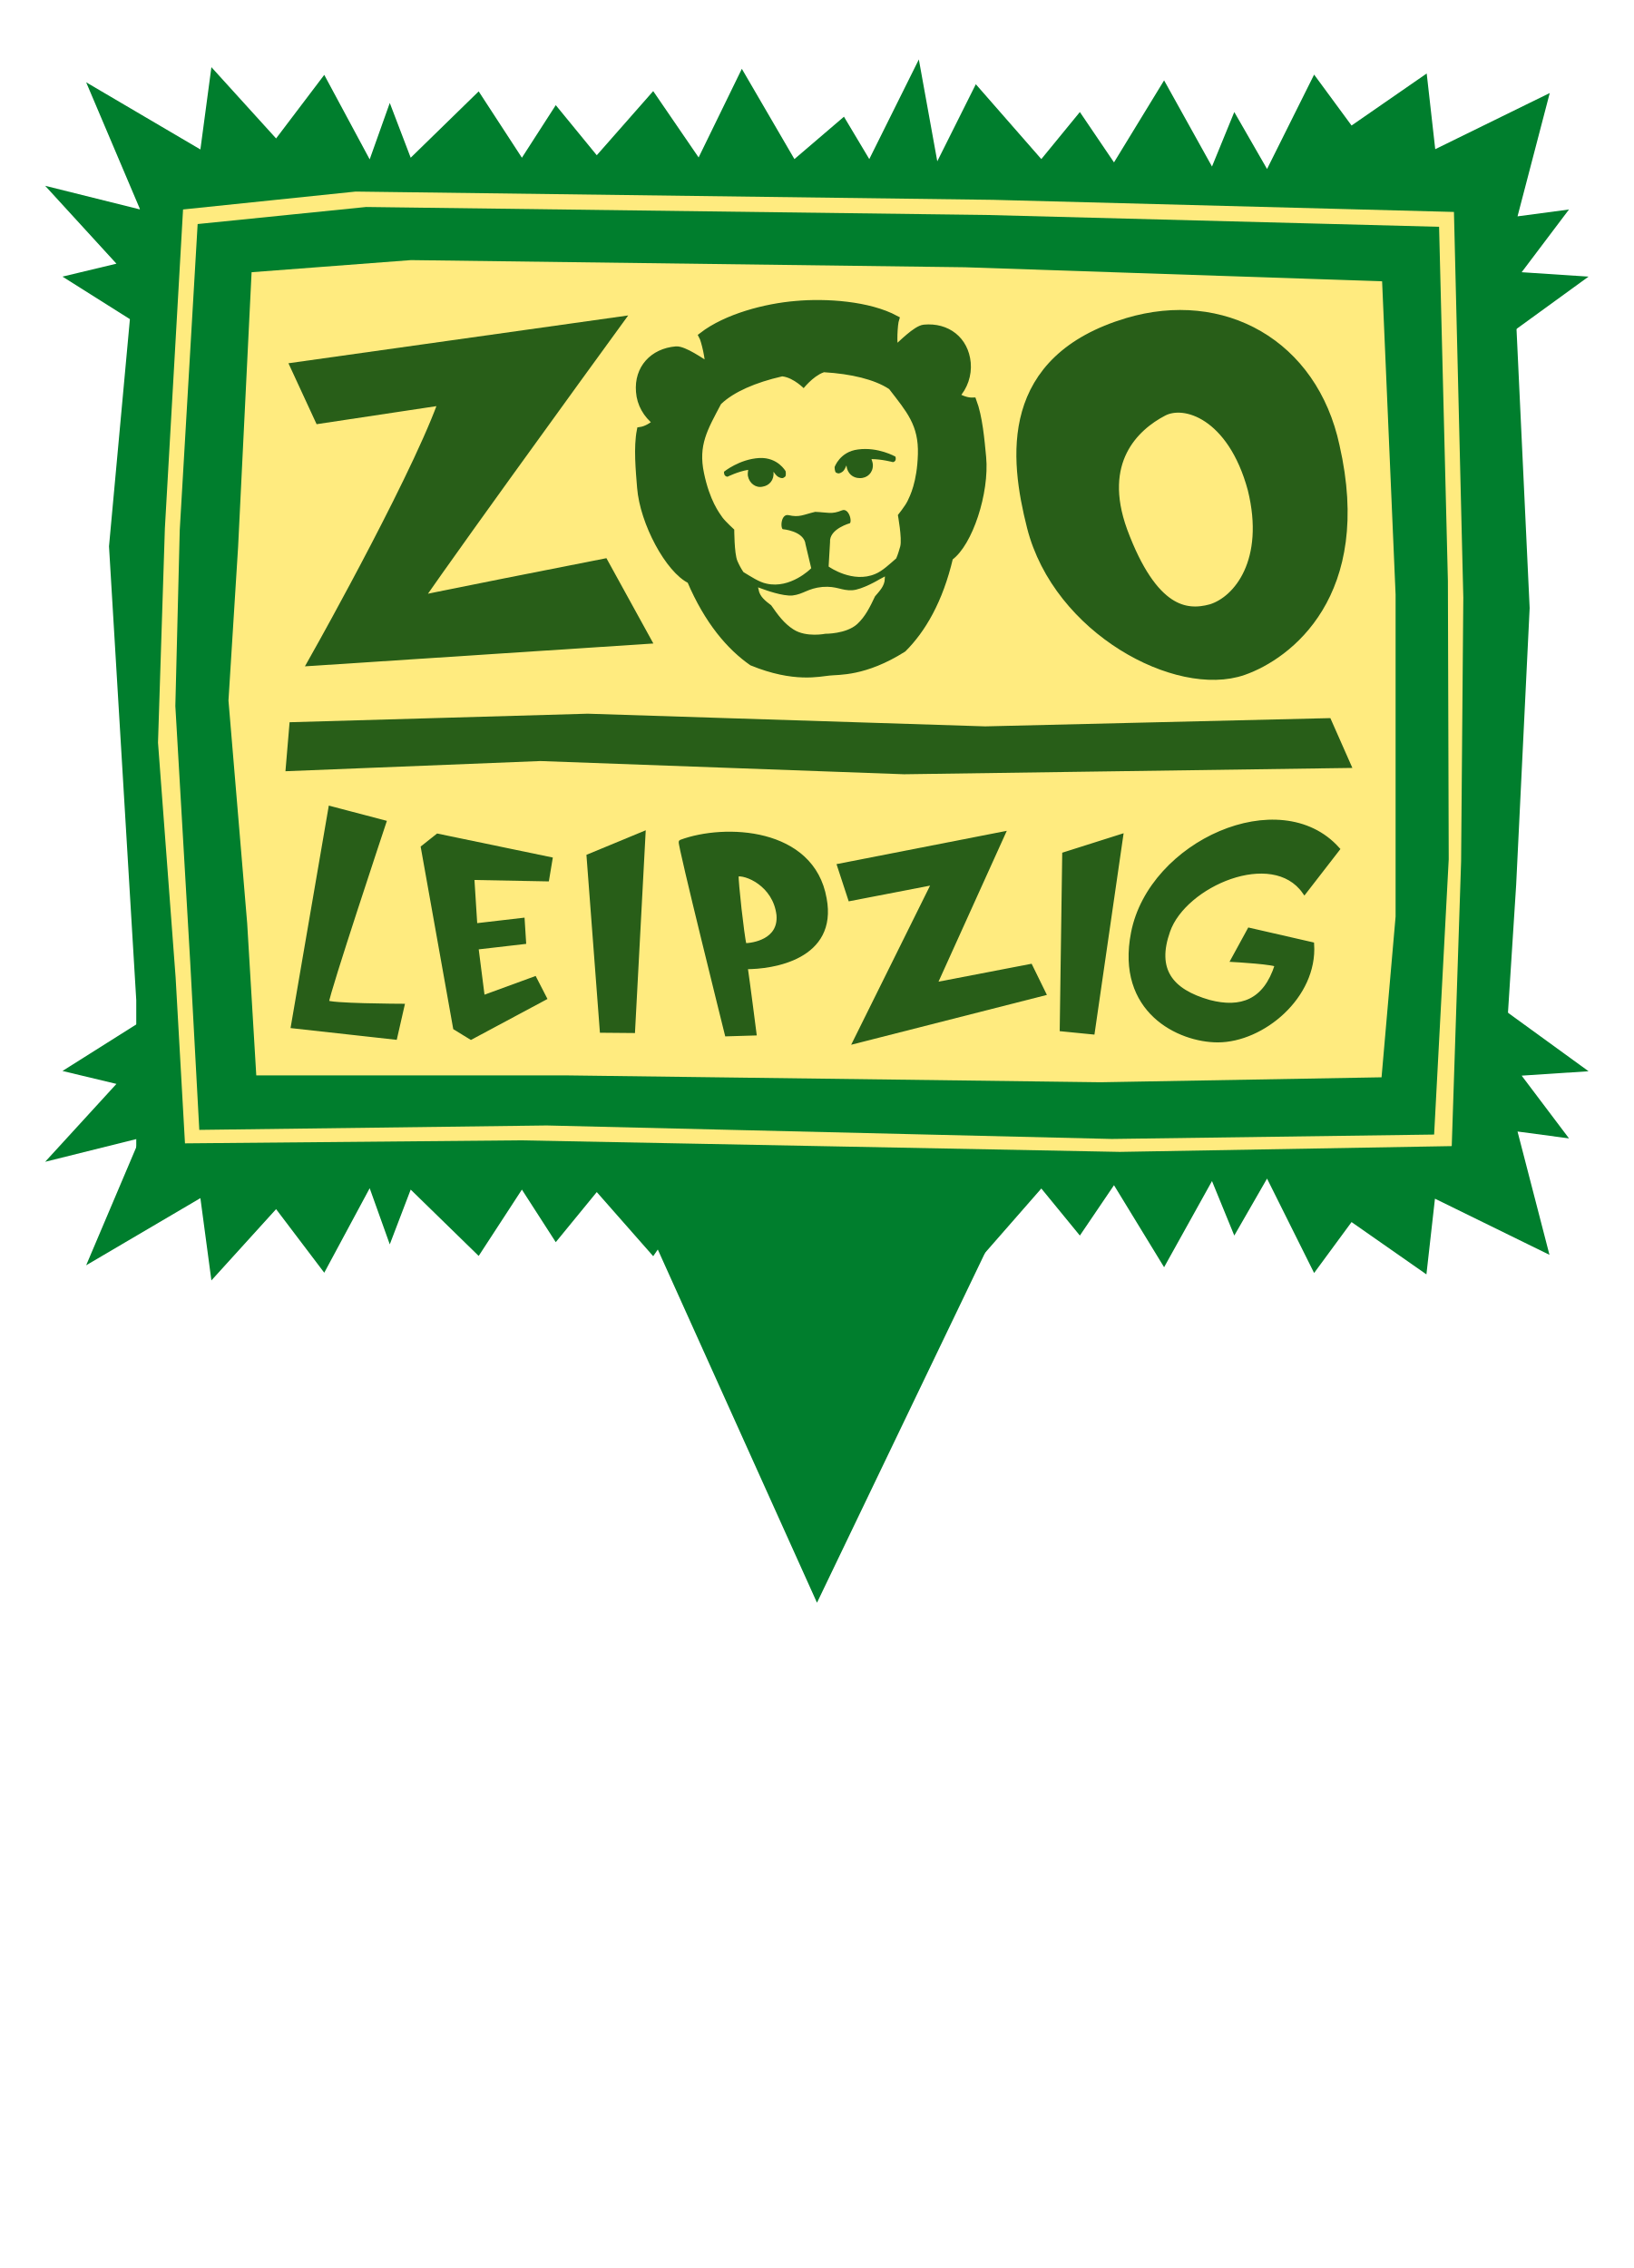
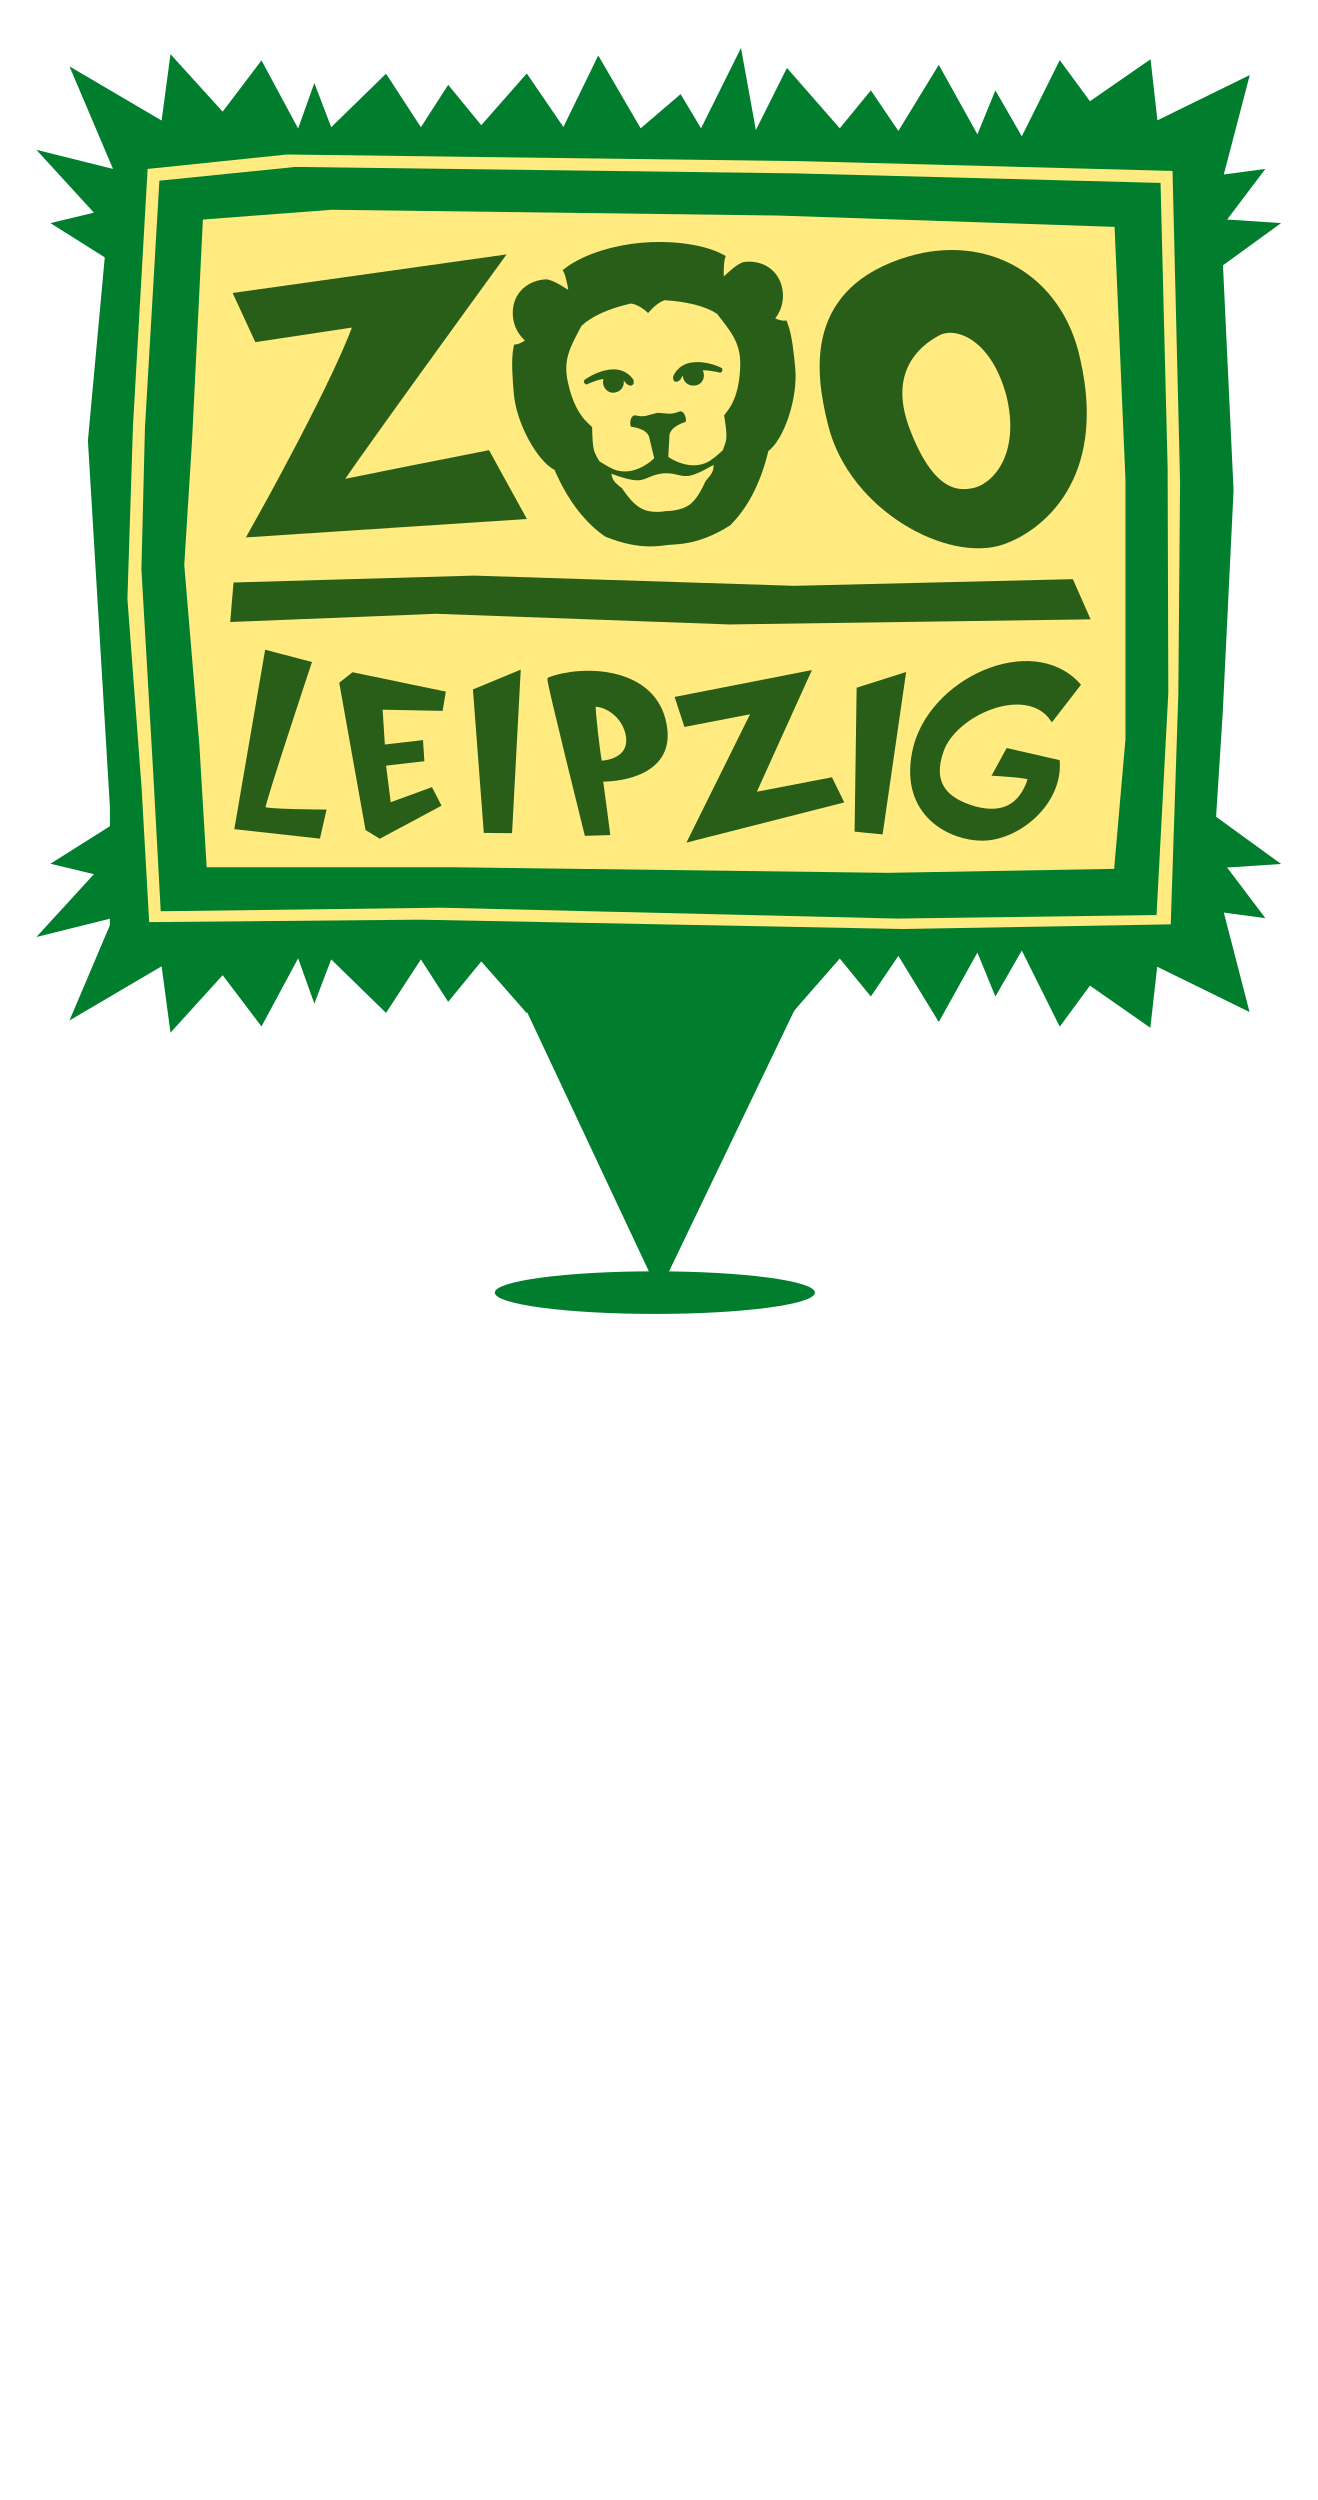
- <svg xmlns="http://www.w3.org/2000/svg" version="1.1" id="Layer_1" x="0px" y="0px" viewBox="0 0 593.5 824" style="enable-background:new 0 0 593.5 824;" xml:space="preserve">
+ <svg xmlns="http://www.w3.org/2000/svg" version="1.1" id="Layer_1" x="0px" y="0px" viewBox="0 0 593.5 1126.2" style="enable-background:new 0 0 593.5 1126.2;" xml:space="preserve">
  <style type="text/css">
	.st0{fill:#007E2D;}
	.st1{fill:#FFEB7F;}
	.st2{fill:#285E18;stroke:#285E18;stroke-width:1.631;stroke-miterlimit:3.864;}
	.st3{fill-rule:evenodd;clip-rule:evenodd;fill:#285E18;stroke:#285E18;stroke-width:1.631;stroke-miterlimit:3.864;}
	.st4{fill-rule:evenodd;clip-rule:evenodd;fill:#285E18;}
	.st5{fill:none;stroke:#285E18;stroke-width:1.631;stroke-miterlimit:3.864;}
	.st6{fill:#285E18;stroke:#285E18;stroke-width:1.698;stroke-miterlimit:3.864;}
	.st7{fill:none;stroke:#285E18;stroke-width:8.029;stroke-miterlimit:3.864;}
	.st8{fill:#285E18;}
	.st9{fill:#285E18;stroke:#285E18;stroke-width:8.029;stroke-miterlimit:3.864;}
	.st10{fill:#285E18;stroke:#285E18;stroke-width:2.508;stroke-miterlimit:3.864;}
	.st11{fill:#FFEB7F;stroke:#FFEB7F;stroke-width:0.918;stroke-miterlimit:3.864;}
</style>
-   <path class="st0" d="M134.3,431.7l-16.5,30.7l-17.5-23.1l-23.5,25.9l-4-29.9l-41.5,24.4l19.6-46.2l-34.5,8.6l25.9-28.3l-19.6-4.7  l29.8-18.8l493.2-3.9l31.4,22.8l-24.3,1.6l17.2,22.8l-18.7-2.5l11.6,44.8l-41.6-20.4l-3.1,27.5L491,444l-13.6,18.5l-17.1-34.3  l-11.9,20.7l-8.1-19.8l-17.4,31.3l-18.2-29.8l-12.4,18.3l-14-17.1l-23.8,27.2l-14-28l-6.7,37l-18-36.2L305,474.2l-16.4-42.5  l-19.1,32.8l-15.7-32.2l-16.5,24.1l-20.5-23.3l-14.9,18.2l-12.3-19.1l-15.7,24.1l-24.7-24.1l-7.6,19.9L134.3,431.7z M134.3,57.9  l-16.5-30.7l-17.5,23.1L76.8,24.4l-4,29.9L31.3,29.9l19.6,46.2l-34.5-8.6l25.9,28.3l-19.6,4.7l29.8,18.8l493.2,4l31.4-22.8  l-24.3-1.6L570,76.1l-18.7,2.5L563,33.8l-41.6,20.4l-3.1-27.5L491,45.6l-13.6-18.5l-17.1,34.3l-11.9-20.7l-8.1,19.8l-17.4-31.3  l-18.2,29.8l-12.4-18.3l-14,17.1l-23.8-27.2l-14,28l-6.7-37l-18,36.2l-9.2-15.4l-18,15.4l-19.1-32.8l-15.7,32.2l-16.5-24.1  l-20.5,23.3l-14.9-18.2l-12.3,19.1l-15.7-24.1l-24.7,24.1l-7.6-19.9L134.3,57.9z" />
+   <path class="st0" d="M134.3,431.7l-16.5,30.7l-17.5-23.1l-23.5,25.9l-4-29.9l-41.5,24.4l19.6-46.2l-34.5,8.6l25.9-28.3l-19.6-4.7  l29.8-18.8l493.2-3.9l31.4,22.8l-24.3,1.6l17.2,22.8l-18.7-2.5l11.6,44.8l-41.6-20.4l-3.1,27.5L491,444l-13.6,18.5l-17.1-34.3  l-11.9,20.7l-8.1-19.8l-17.4,31.3l-18.2-29.8l-12.4,18.3l-14-17.1L354.5,459l-14-28l-6.7,37l-18-36.2L305,474.2l-16.4-42.5  l-19.1,32.8l-15.7-32.2l-16.5,24.1l-20.5-23.3l-14.9,18.2l-12.3-19.1l-15.7,24.1l-24.7-24.1l-7.6,19.9L134.3,431.7z M134.3,57.9  l-16.5-30.7l-17.5,23.1L76.8,24.4l-4,29.9L31.3,29.9l19.6,46.2l-34.5-8.6l25.9,28.3l-19.6,4.7l29.8,18.8l493.2,4l31.4-22.8  l-24.3-1.6L570,76.1l-18.7,2.5L563,33.8l-41.6,20.4l-3.1-27.5L491,45.6l-13.6-18.5l-17.1,34.3l-11.9-20.7l-8.1,19.8l-17.4-31.3  L404.7,59l-12.4-18.3l-14,17.1l-23.8-27.2l-14,28l-6.7-37l-18,36.2l-9.2-15.4l-18,15.4L269.5,25l-15.7,32.2l-16.5-24.1l-20.5,23.3  l-14.9-18.2l-12.3,19.1l-15.7-24.1l-24.7,24.1l-7.6-19.9L134.3,57.9z" />
  <path class="st0" d="M51.9,64.8l66.1-6.9l243.4,3.2l187.7,19.6l6.6,140.2l-4.9,100.6l-6.6,103l-129.8-3.8l-228,10.4l-136.9-1.7v-66  l-9.9-164.9L51.9,64.8z" />
  <path class="st1" d="M66.5,76.1l-6.6,115.8l-2.5,77.9l6.4,85.3l3.4,60.3l121.7-1.1l217.9,4.2l120.6-2.1l3.4-103.4l0.8-95.9L528.2,77  l-167.5-4.4l-231.5-3L66.5,76.1z" />
  <path class="st0" d="M71.8,81.4l61.2-6.2l225.3,2.9l164.5,4.3L526,211l0.3,101.2l-5.3,100l-117.1,1.6l-205.3-4.9l-126.2,1.6l-3.3-61  l-5.4-93l1.6-63.9L71.8,81.4z" />
-   <path class="st1" d="M91.4,98.9l-4.9,99.8L83,254.5l6.8,81l3.3,55.2h112.1l194.6,2.5l102.1-1.8l5.1-58.4V216l-4.9-113.8l-151.5-5.1  l-201.3-2.6L91.4,98.9z" />
+   <path class="st1" d="M91.4,98.9l-4.9,99.8L83,254.5l6.8,81l3.3,55.2h112.1l194.6,2.5l102.1-1.8L507,333V216l-4.9-113.8l-151.5-5.1  l-201.3-2.6L91.4,98.9z" />
  <path class="st2" d="M146.1,365.5c0,0-27.4-0.1-27.4-1.4c0-2.8,20.8-65.3,20.8-65.3l-19.4-5.1l-13.6,79.1l37,4.1L146.1,365.5z" />
  <path class="st3" d="M199.9,312.2l-40.9-8.5l-5.3,4.2l11.7,65.5l5.7,3.5l26.7-14.3l-3.6-7l-19.7,7.2l1,1l-2.5-19.6l17.3-2l-0.5-7.9  l-17.2,2l-1.1-17.4h0.9l26.3,0.5L199.9,312.2z" />
  <path class="st2" d="M233.7,302.9l-19.8,8.2l4.8,63.3l11.2,0.1L233.7,302.9z" />
  <path class="st4" d="M299.5,326.5c-4.4-25.2-36.3-26.5-52.1-20.6c-0.6,0.3,16.7,69.8,16.7,69.8l9.9-0.3c0,0-2.3-18-3.2-24.1  C280.8,351.4,303.5,347.8,299.5,326.5L299.5,326.5z M282.9,332.4c0.8,9.6-9.4,11.1-12.5,11.1c-0.9-4-3-22.8-2.9-25.8  C270.8,316.8,281.6,321.2,282.9,332.4L282.9,332.4z" />
  <path class="st5" d="M299.5,326.5c-4.4-25.2-36.3-26.5-52.1-20.6c-0.6,0.3,16.7,69.8,16.7,69.8l9.9-0.3c0,0-2.3-18-3.2-24.1  C280.8,351.4,303.5,347.8,299.5,326.5L299.5,326.5z M282.9,332.4c0.8,9.6-9.4,11.1-12.5,11.1c-0.9-4-3-22.8-2.9-25.8  C270.8,316.8,281.6,321.2,282.9,332.4L282.9,332.4z" />
  <path class="st2" d="M407.2,303.9l-20.5,6.5l-0.9,63.5l11.1,1.1L407.2,303.9z M485.9,308.5c-20.9-23.3-67.8-2.3-74.2,30.4  c-5.6,28.4,16.7,39,30.7,39c16.2,0,35.4-15.9,34.2-34.8l-22.7-5.2l-5.9,10.8c0,0,16.3,0.9,15.9,2c-4.2,13.3-13.1,16.4-24.6,13.4  c-14.1-4-20-11.8-15-25.9c5.9-16.9,38-30.7,49.6-14.2L485.9,308.5z" />
  <path class="st6" d="M379.1,360.9l-4.8-9.8l-34.8,6.7l24.8-54.8L305,314.6l3.9,11.9l30.5-5.9l-28.6,57.7L379.1,360.9z" />
  <path class="st4" d="M482.7,162.6c-7.7-35.9-39.1-53.1-72.4-43.2c-43.1,12.9-39.6,46.5-33.3,71.4c9.2,36.3,51.4,58.5,73.9,50.6  C466,236.1,494.7,215.1,482.7,162.6z M457.2,177.1c6.7,27-5.3,42.8-16.5,46.3c-10.7,3-23.8,0.5-35-29.7  c-9.7-26.7,4.6-40.5,15.8-46.3C431,142.5,449.6,149,457.2,177.1z" />
  <path class="st7" d="M482.7,162.6c-7.7-35.9-39.1-53.1-72.4-43.2c-43.1,12.9-39.6,46.5-33.3,71.4c9.2,36.3,51.4,58.5,73.9,50.6  C466,236.1,494.7,215.1,482.7,162.6z M457.2,177.1c6.7,27-5.3,42.8-16.5,46.3c-10.7,3-23.8,0.5-35-29.7  c-9.7-26.7,4.6-40.5,15.8-46.3C431,142.5,449.6,149,457.2,177.1z" />
  <path class="st8" d="M105.2,262.4l108.3-3.1l144.4,4.6l125.4-3l8,18.1l-162.9,2.3l-132.1-4.8l-92.6,3.7L105.2,262.4z" />
  <path class="st9" d="M230.8,230.2l-12.6-22.9c0,0-68.8,13.5-71.4,14.4c-2.3,1.2,72.6-101.8,72.6-101.8l-108.7,15.3l6.7,14.5  l47.1-7.1c-7.7,25.7-46.6,95-46.6,95L230.8,230.2z" />
  <path class="st10" d="M289.1,110.6c10.9-1,26.5,0,36.3,5.3c-0.6,1.8-1,9.5-0.2,11.1c2.2-1.9,7.6-7.5,10.5-7.8  c8.4-0.8,14.9,4.3,15.7,12.6c0.4,4.4-1.1,8.8-4.1,12c1.7,1.1,4.1,2,6.2,1.9c2.2,5.8,2.9,14.2,3.5,20.4c1.2,12.8-4.9,31.4-12,36.4  c-3.7,15.8-10,26.3-16.9,33.2c-14.1,8.9-23.5,8.1-26.9,8.5c-3.5,0.3-12.6,2.7-28-3.6c-8-5.6-16-14.8-22.4-29.8  c-7.8-3.7-17.1-20.9-18.1-33.7c-0.5-6.2-1.3-14.6-0.1-20.7c2.1-0.3,4.3-1.6,5.8-3c-3.5-2.7-5.8-6.7-6.1-11.1  c-0.7-8.4,4.9-14.5,13.3-15.2c2.9-0.2,9.2,4.3,11.7,5.8c0.4-1.8-1.3-9.3-2.2-10.9C263.9,115.2,278.2,111.5,289.1,110.6L289.1,110.6z  " />
-   <path class="st11" d="M292,141.7c0,0,3.5-4.6,7.4-6c9.8,0.6,18.1,2.6,23.3,6c6.4,8.3,10.6,13,10.3,23.3c-0.3,10.2-2.9,15.1-3.7,16.8  c-0.8,1.7-3.6,5.2-3.6,5.2s1.6,8.7,0.9,11.4c-0.4,1.4-0.8,2.8-1.4,4.2c-2.2,1.9-4.9,4.5-7.4,5.5c-7.9,3.4-16.3-2.5-16.3-2.5l0.5-8.6  c-0.4-4.5,7-6.5,7-6.5c1.3-0.9-0.2-6.7-3.3-5.5c-3.7,1.5-4.8,0.7-9.6,0.5c-4.6,1.1-5.7,2.1-9.6,1.2c-3.3-0.6-3.7,5.4-2.3,6  c0,0,7.6,0.6,8,5.2l2,8.4c0,0-7.2,7.2-15.6,5.3c-2.6-0.5-5.7-2.6-8.2-4.1c-0.8-1.2-1.5-2.5-2.1-3.9c-1.1-2.6-1.1-11.4-1.1-11.4  s-3.3-3-4.4-4.5c-1.1-1.6-4.5-5.9-6.6-15.9c-2.1-10,1.2-15.4,6.1-24.7c4.5-4.3,12.3-7.7,21.9-9.9C288.2,137.7,292,141.7,292,141.7  L292,141.7z" />
+   <path class="st11" d="M292,141.7c0,0,3.5-4.6,7.4-6c9.8,0.6,18.1,2.6,23.3,6c6.4,8.3,10.6,13,10.3,23.3c-0.3,10.2-2.9,15.1-3.7,16.8  c-0.8,1.7-3.6,5.2-3.6,5.2s1.6,8.7,0.9,11.4c-0.4,1.4-0.8,2.8-1.4,4.2c-2.2,1.9-4.9,4.5-7.4,5.5c-7.9,3.4-16.3-2.5-16.3-2.5l0.5-8.6  c-0.4-4.5,7-6.5,7-6.5c1.3-0.9-0.2-6.7-3.3-5.5c-3.7,1.5-4.8,0.7-9.6,0.5c-4.6,1.1-5.7,2.1-9.6,1.2c-3.3-0.6-3.7,5.4-2.3,6  c0,0,7.6,0.6,8,5.2l2,8.4c0,0-7.2,7.2-15.6,5.3c-2.6-0.5-5.7-2.6-8.2-4.1c-0.8-1.2-1.5-2.5-2.1-3.9c-1.1-2.6-1.1-11.4-1.1-11.4  s-3.3-3-4.4-4.5c-1.1-1.6-4.5-5.9-6.6-15.9s1.2-15.4,6.1-24.7c4.5-4.3,12.3-7.7,21.9-9.9C288.2,137.7,292,141.7,292,141.7L292,141.7  z" />
  <path class="st8" d="M317.1,168.9c0-0.6-0.3-1.6-0.5-2.1c3.7,0,7.8,1.1,7.8,1.1c0.9-0.2,1.2-0.9,0.9-2c0,0-6.3-3.6-13.6-2.6  c-6.6,0.8-8.5,6.4-8.5,6.4s0,1.6,0.5,2c0.9,0.5,1.4,0.3,2.2-0.2c0.6-0.4,0.9-0.8,1.6-2.4c0.3,3,2.4,4.6,4.8,4.6  C315.1,173.8,317.2,171.7,317.1,168.9z M271.7,172.9c-0.1-0.6,0-1.6,0.1-2.2c-3.7,0.6-7.5,2.5-7.5,2.5c-0.9-0.1-1.3-0.7-1.3-1.8  c0,0,5.6-4.6,12.9-5c6.7-0.3,9.5,4.8,9.5,4.8s0.3,1.6-0.2,2c-0.8,0.7-1.3,0.6-2.2,0.2c-0.6-0.3-1-0.6-2-2c0.3,3-1.5,5-3.9,5.4  C274.6,177.4,272.2,175.6,271.7,172.9z" />
  <path class="st11" d="M299.8,229.8c0,0-6.8,1.4-11.3-1.5c-3.3-2.1-5.5-5.1-8-8.7c-2.2-1.7-4-3-4.5-5.5l1.4,0.5c0,0,6.9,2.6,10.6,2.2  c4.1-0.5,5.6-2.6,10.8-3.1c5.2-0.4,6.7,1.4,10.8,1.2c3.8-0.2,10.1-4,10.1-4l1.3-0.7c-0.1,2.5-1.7,4.1-3.5,6.2c-1.9,4-3.5,7.3-6.4,10  C307.2,229.9,299.8,229.8,299.8,229.8L299.8,229.8z" />
-   <polygon class="st0" points="296.8,582.3 223.8,420.3 374.6,420.3 " />
+   <polygon class="st0" points="296.8,582.3 223.8,426.9 371.5,426.7 " />
+   <ellipse class="st0" cx="295" cy="582.3" rx="72.1" ry="9.6" />
</svg>
